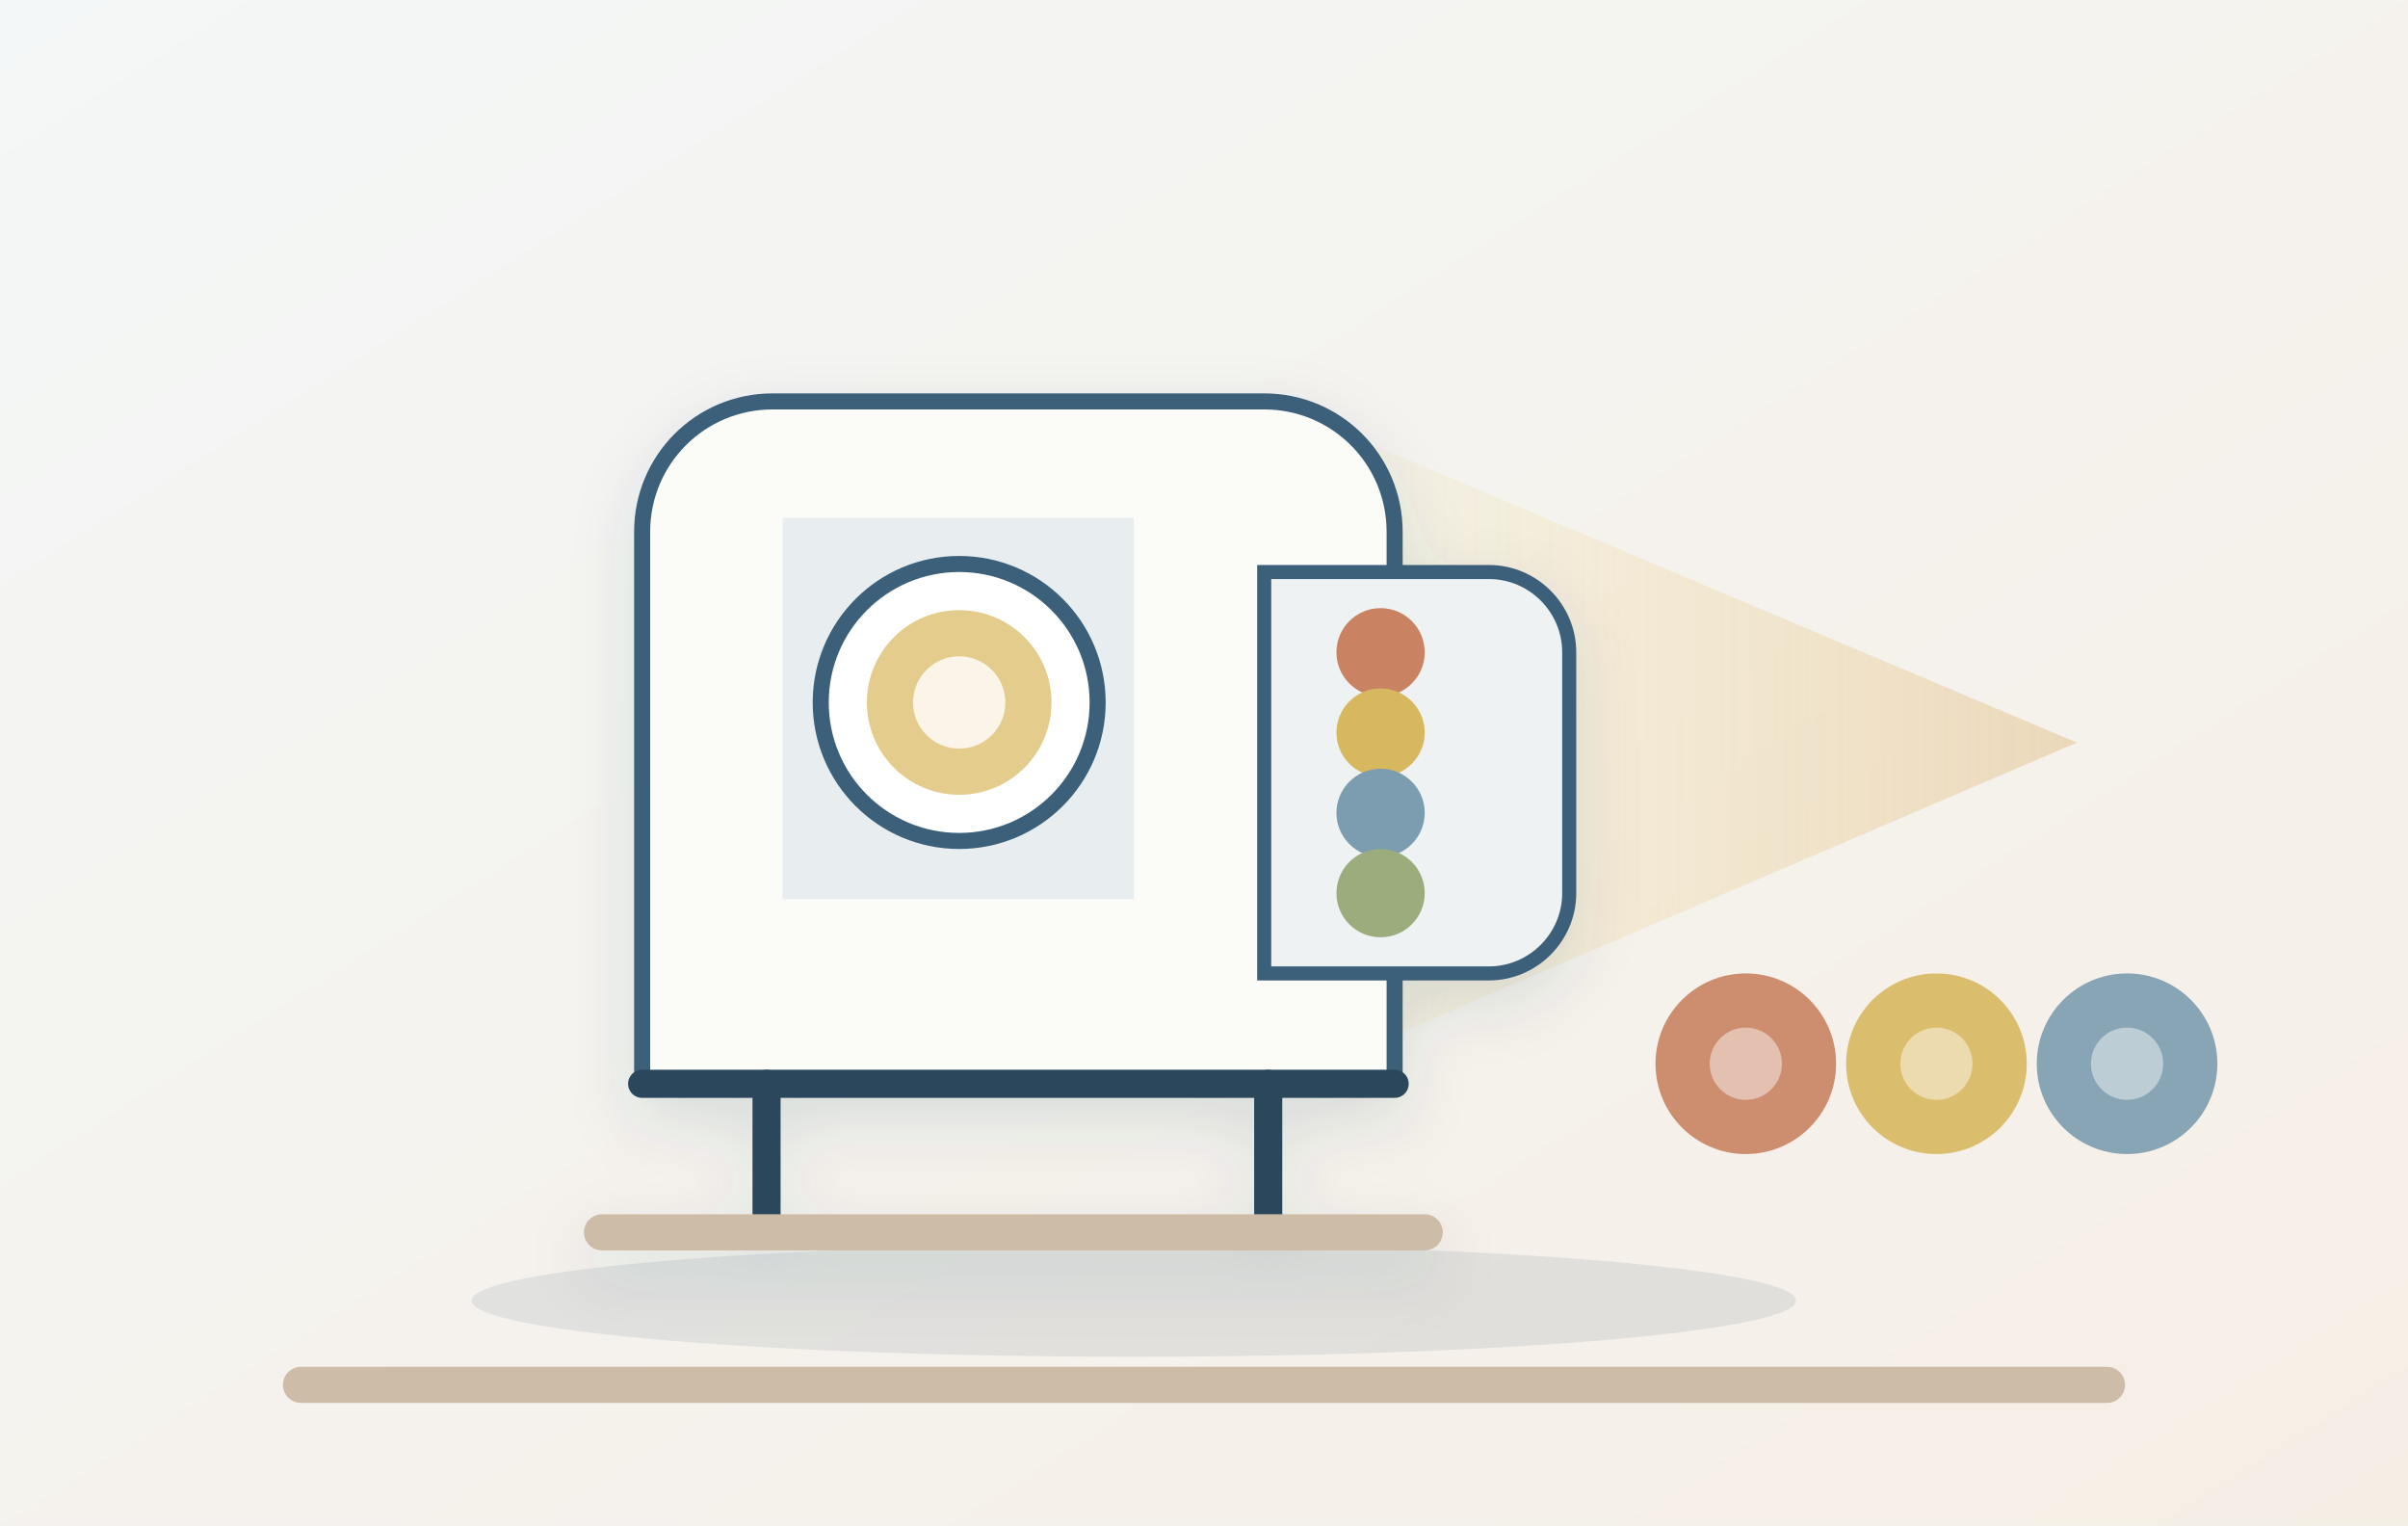
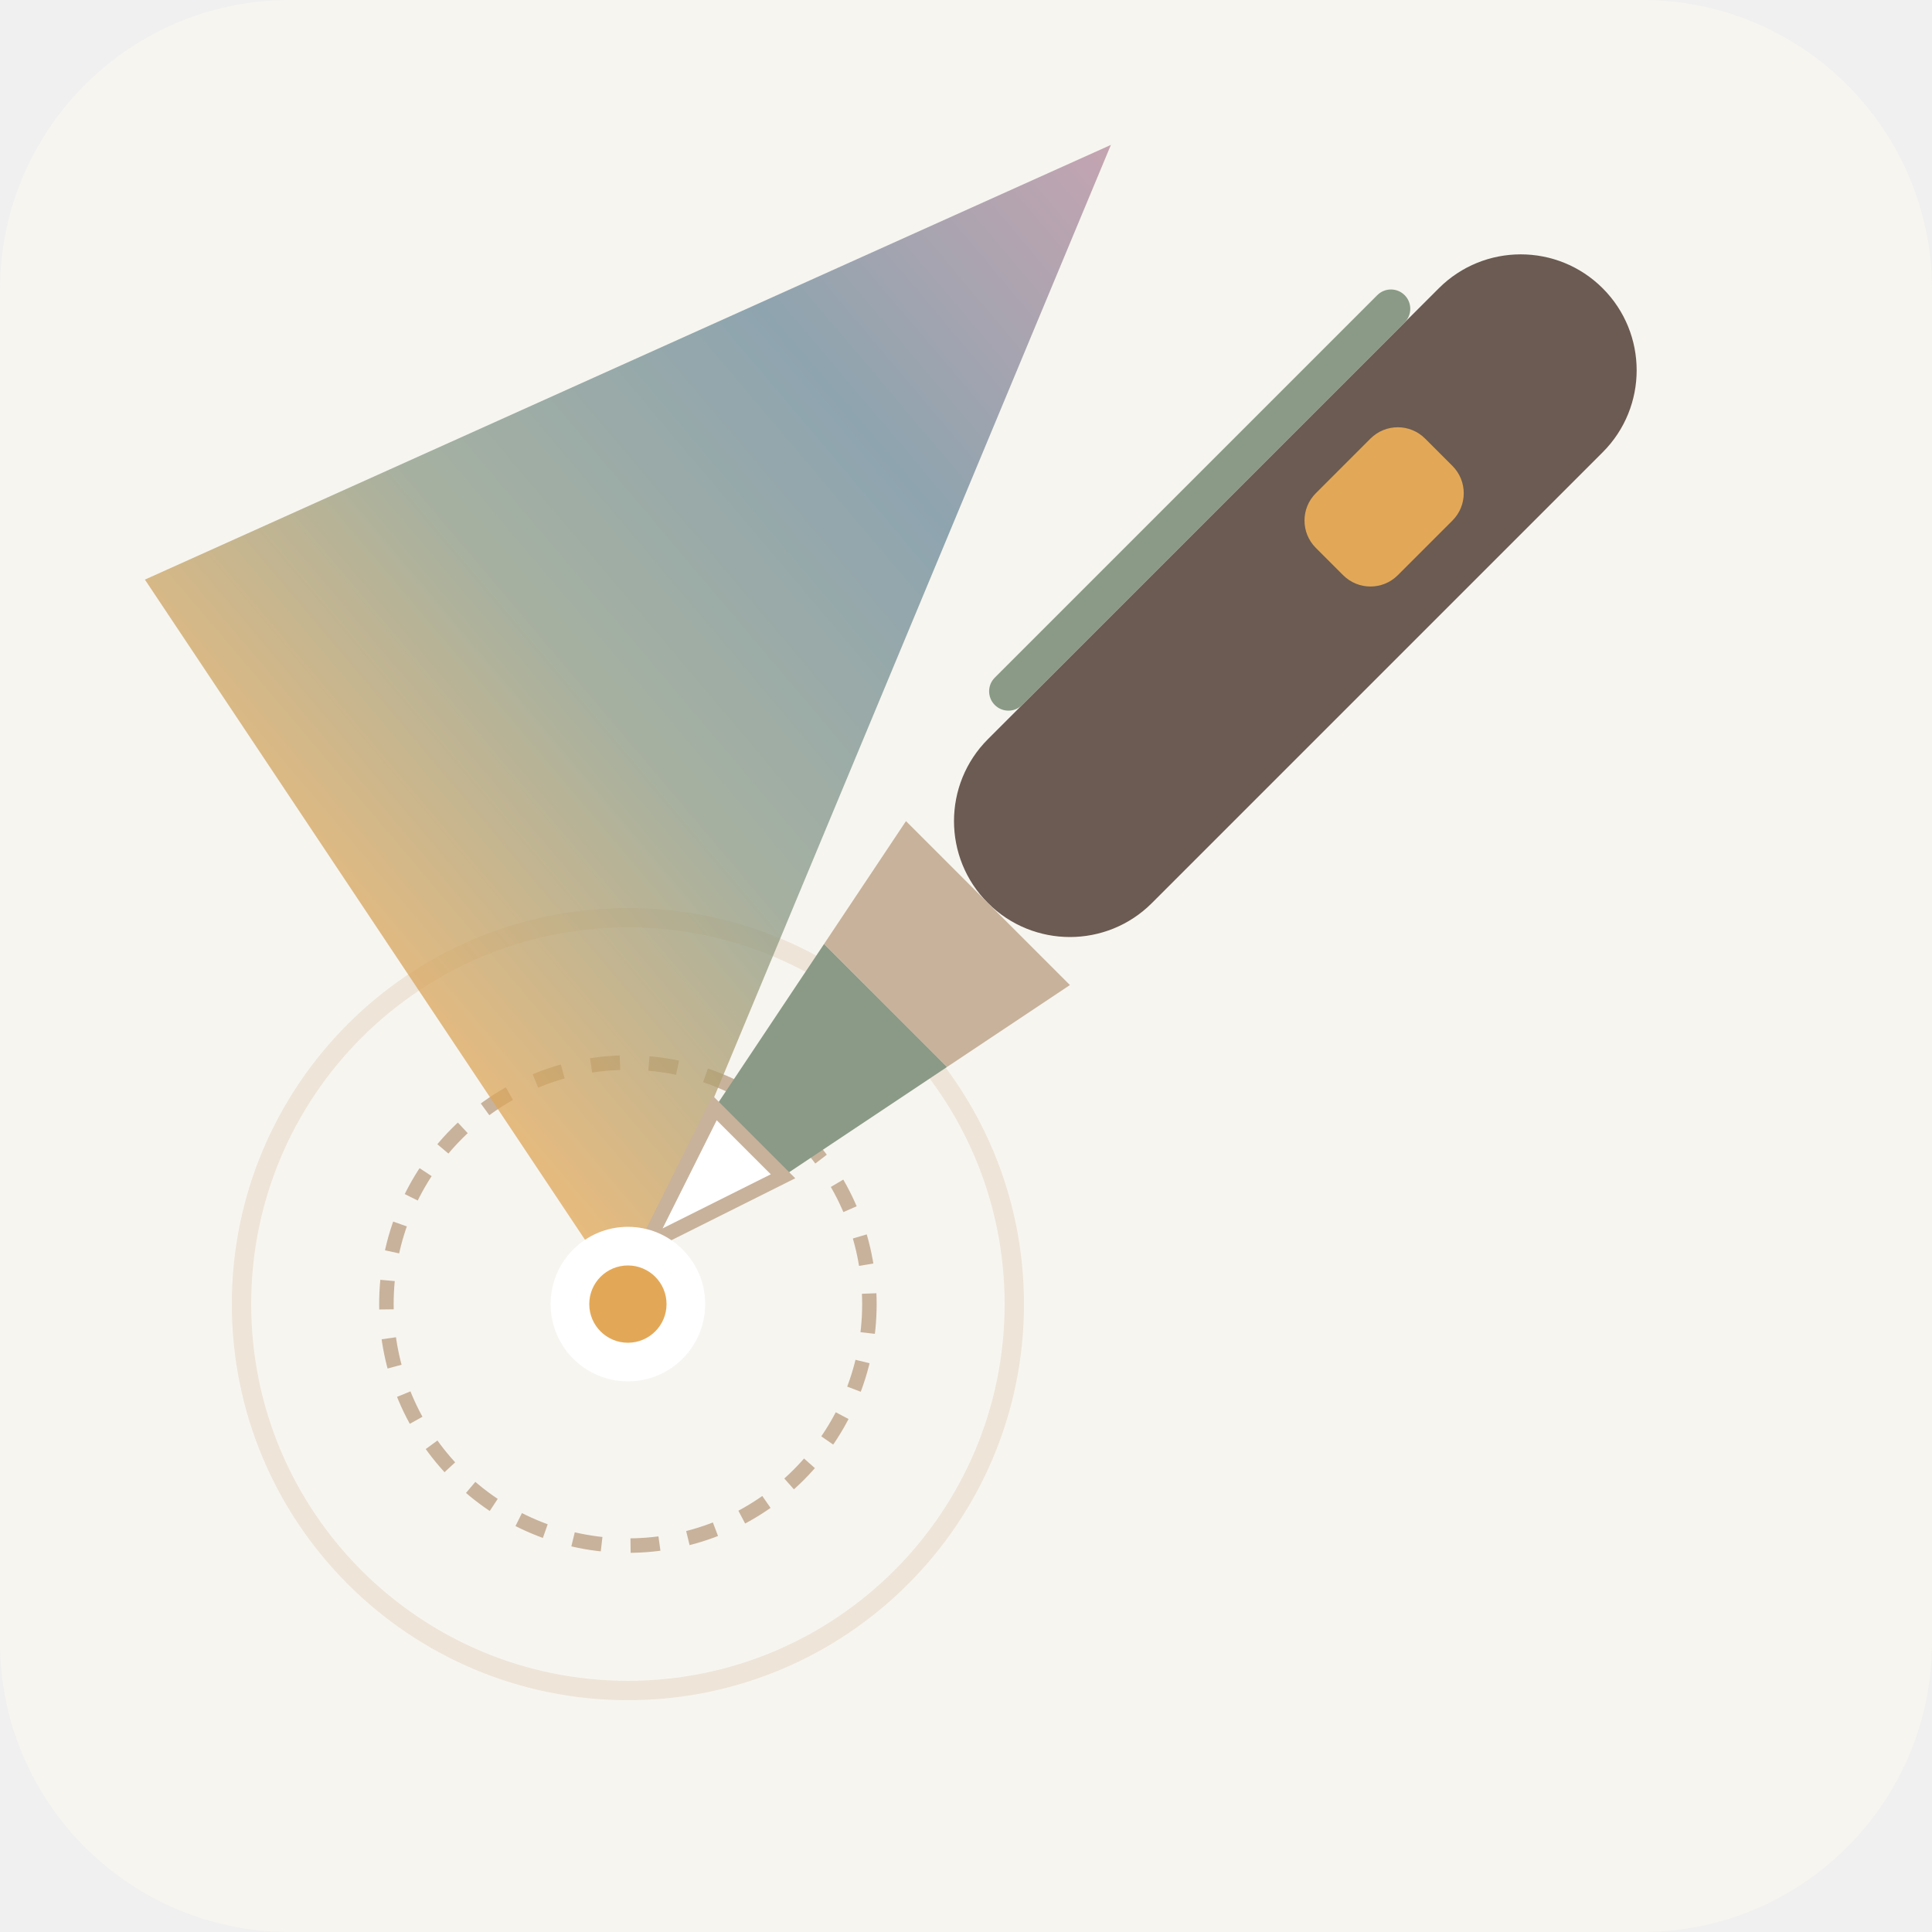
- <svg xmlns="http://www.w3.org/2000/svg" viewBox="0 0 1200 760" role="img" aria-labelledby="title desc">
+ <svg xmlns="http://www.w3.org/2000/svg" viewBox="0 0 200 200" width="100%" height="100%">
+   <rect width="200" height="200" rx="30" fill="#F7F5F0" />
+   <circle cx="65" cy="135" r="40" fill="none" stroke="#E8D8C8" stroke-width="2" opacity="0.6" />
+   <circle cx="65" cy="135" r="25" fill="none" stroke="#C8B29B" stroke-width="1.5" stroke-dasharray="3 3" />
+   <circle cx="65" cy="135" r="5" fill="#6B5B52" opacity="0.3" />
+   <polygon points="65,135 15,60 115,15" fill="url(#rainbow-grad)" opacity="0.75" />
+   <g transform="rotate(-45 115 85)">
+     <rect x="100" y="70" width="90" height="24" rx="12" fill="#6B5B52" />
+     <rect x="115" y="66" width="60" height="4" rx="2" fill="#8A9A86" />
+     <rect x="150" y="76" width="16" height="12" rx="4" fill="#E3A857" />
+     <path d="M 85,73 L 100,70 L 100,94 L 85,91 Z" fill="#C8B29B" />
+     <polygon points="85,73 65,77 65,87 85,91" fill="#8A9A86" />
+     <polygon points="65,77 50,82 65,87" fill="#FFFFFF" stroke="#C8B29B" stroke-width="1.5" />
+   </g>
+   <circle cx="65" cy="135" r="8" fill="#FFFFFF" />
+   <circle cx="65" cy="135" r="4" fill="#E3A857" />
  <defs>
-     <linearGradient id="paper" x1="0" y1="0" x2="1" y2="1">
-       <stop stop-color="#f4f7f7" />
-       <stop offset="1" stop-color="#f5eee5" />
+     <linearGradient id="rainbow-grad" x1="0%" y1="100%" x2="100%" y2="0%">
+       <stop offset="0%" stop-color="#C87A6B" />
+       <stop offset="25%" stop-color="#E3A857" />
+       <stop offset="50%" stop-color="#8A9A86" />
+       <stop offset="75%" stop-color="#6B8A9A" />
+       <stop offset="100%" stop-color="#B48A9C" />
    </linearGradient>
-     <linearGradient id="beam" x1="0" y1="0" x2="1" y2="0">
-       <stop stop-color="#f2d26b" stop-opacity=".08" />
-       <stop offset="1" stop-color="#d9a85e" stop-opacity=".34" />
-     </linearGradient>
-     <filter id="shadow" x="-30%" y="-30%" width="160%" height="160%">
-       <feDropShadow dx="0" dy="12" stdDeviation="16" flood-color="#29475c" flood-opacity=".12" />
-     </filter>
  </defs>
-   <rect width="1200" height="760" fill="url(#paper)" />
-   <path d="M680 220L1035 370L685 520Z" fill="url(#beam)" />
-   <ellipse cx="565" cy="648" rx="330" ry="28" fill="#29475c" opacity=".10" />
-   <g filter="url(#shadow)">
-     <path d="M320 540V265c0-36 29-65 65-65h245c36 0 65 29 65 65v275Z" fill="#fbfbf8" stroke="#3c607a" stroke-width="8" />
-     <path d="M390 258h175v190H390z" fill="#e8eef0" />
-     <circle cx="478" cy="350" r="69" fill="#fff" stroke="#3c607a" stroke-width="8" />
-     <circle cx="478" cy="350" r="46" fill="#d9b95f" opacity=".72" />
-     <circle cx="478" cy="350" r="23" fill="#fff" opacity=".8" />
-     <path d="M630 285h112c22 0 40 18 40 40v120c0 22-18 40-40 40H630Z" fill="#eef2f3" stroke="#3c607a" stroke-width="7" />
-     <circle cx="688" cy="325" r="22" fill="#c98262" />
-     <circle cx="688" cy="365" r="22" fill="#d8b85f" />
-     <circle cx="688" cy="405" r="22" fill="#7c9caf" />
-     <circle cx="688" cy="445" r="22" fill="#9cad7d" />
-     <path d="M320 540h375" stroke="#29475c" stroke-width="14" stroke-linecap="round" />
-     <path d="M382 540v72M632 540v72" stroke="#29475c" stroke-width="14" stroke-linecap="round" />
-     <path d="M300 614h410" stroke="#cdbca7" stroke-width="18" stroke-linecap="round" />
-   </g>
-   <g opacity=".9">
-     <circle cx="870" cy="530" r="45" fill="#c98262" />
-     <circle cx="965" cy="530" r="45" fill="#d8b85f" />
-     <circle cx="1060" cy="530" r="45" fill="#7c9caf" />
-     <circle cx="870" cy="530" r="18" fill="#fff" opacity=".45" />
-     <circle cx="965" cy="530" r="18" fill="#fff" opacity=".45" />
-     <circle cx="1060" cy="530" r="18" fill="#fff" opacity=".45" />
-   </g>
-   <path d="M150 690h900" stroke="#cdbca7" stroke-width="18" stroke-linecap="round" />
</svg>
